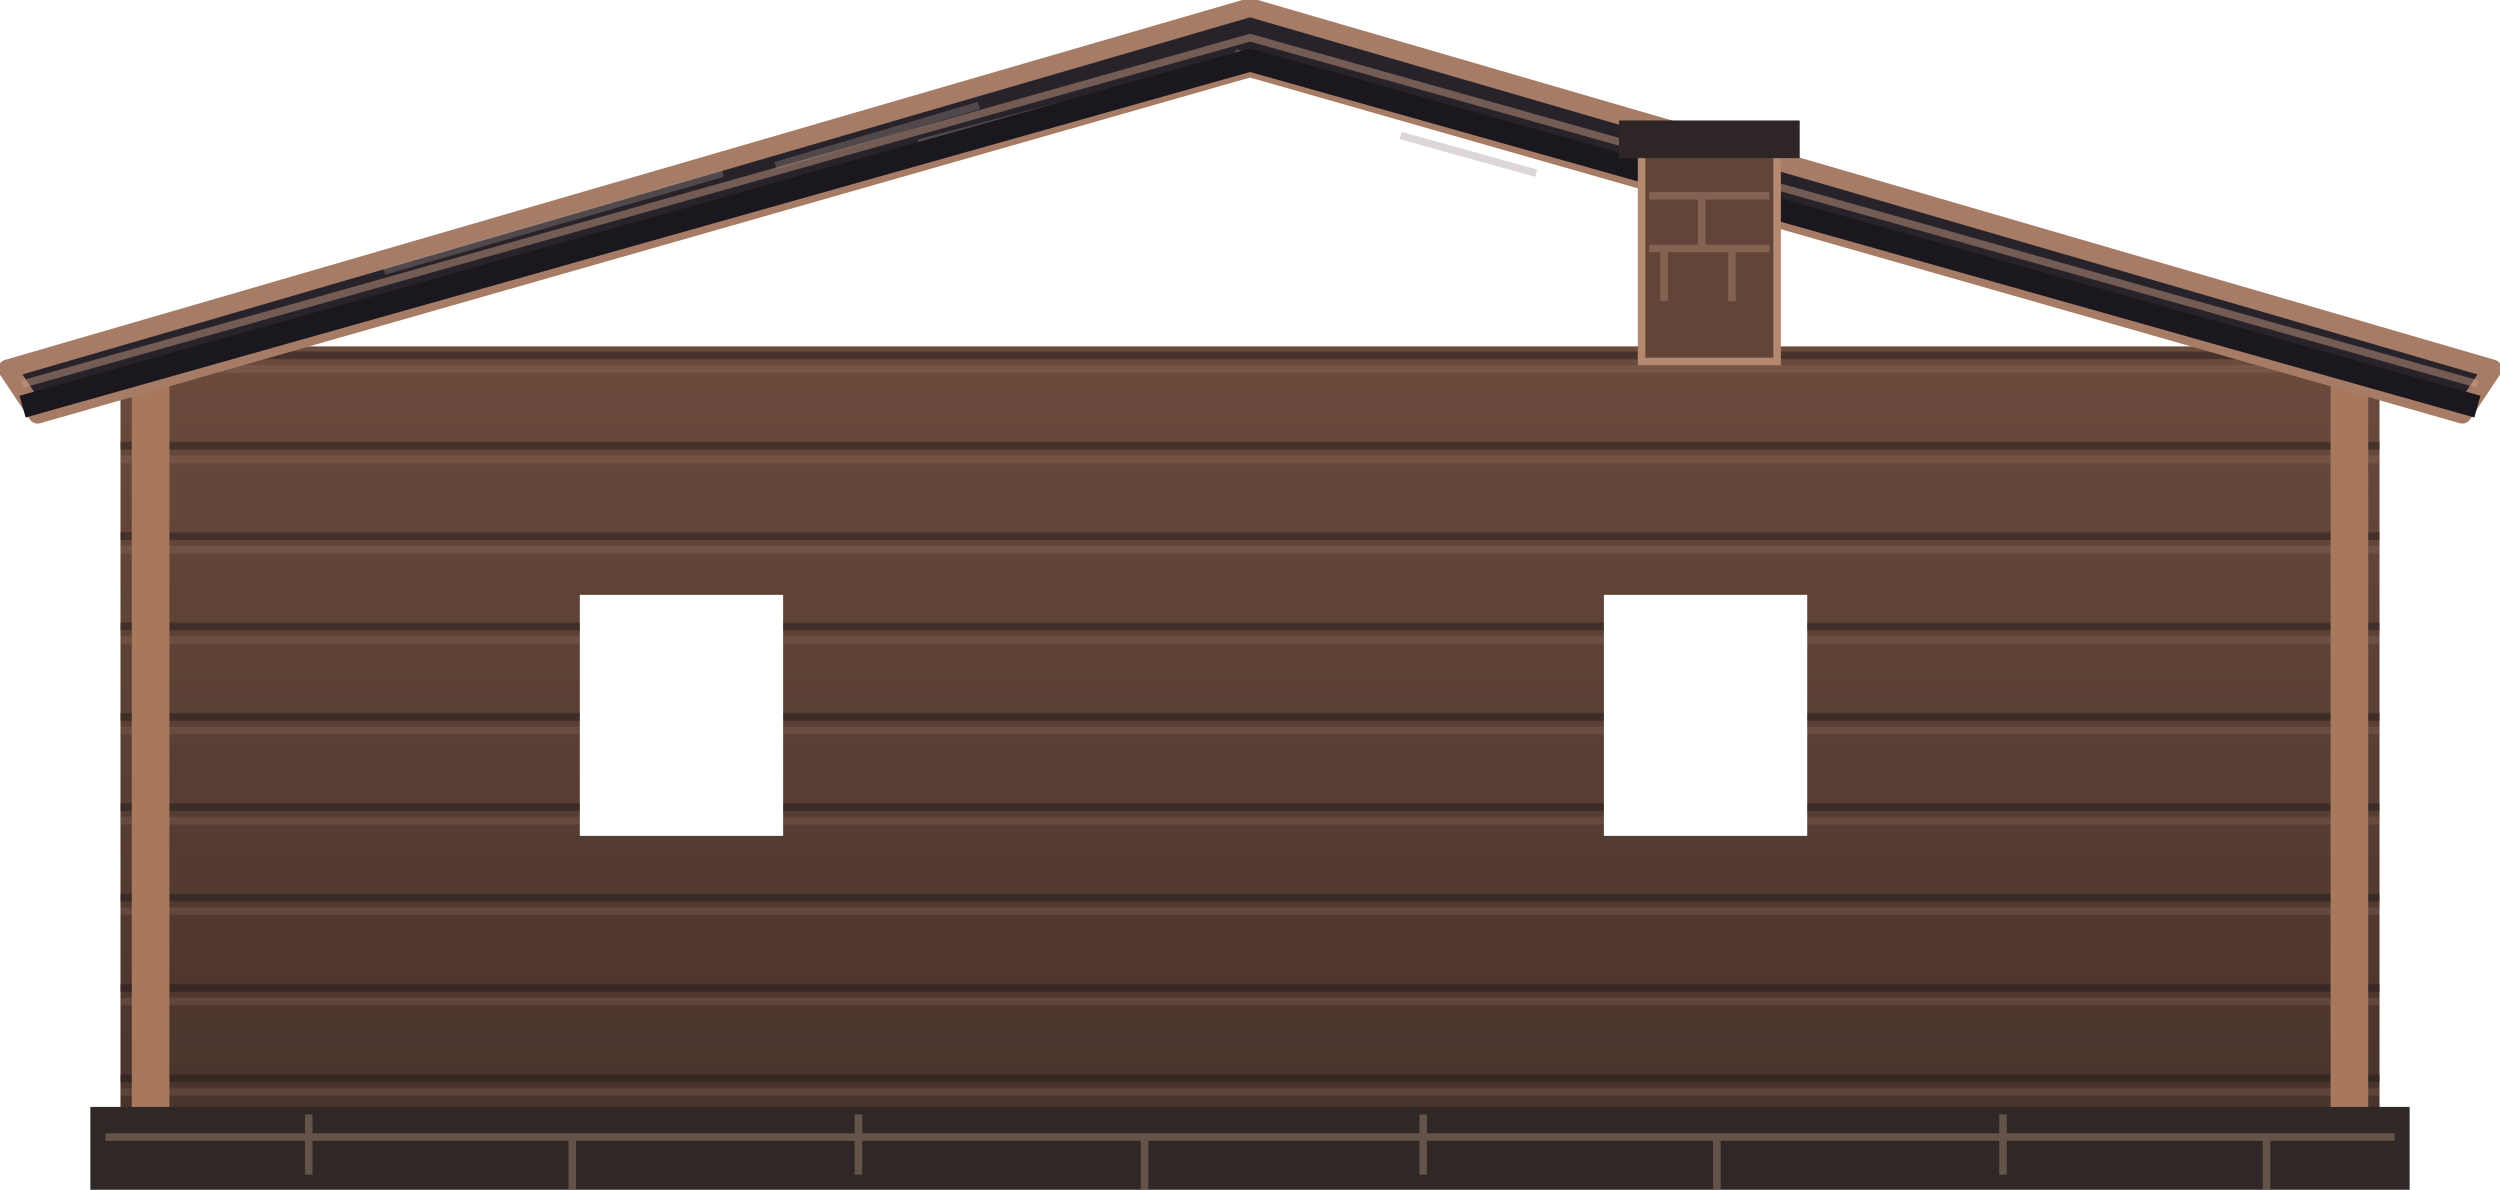
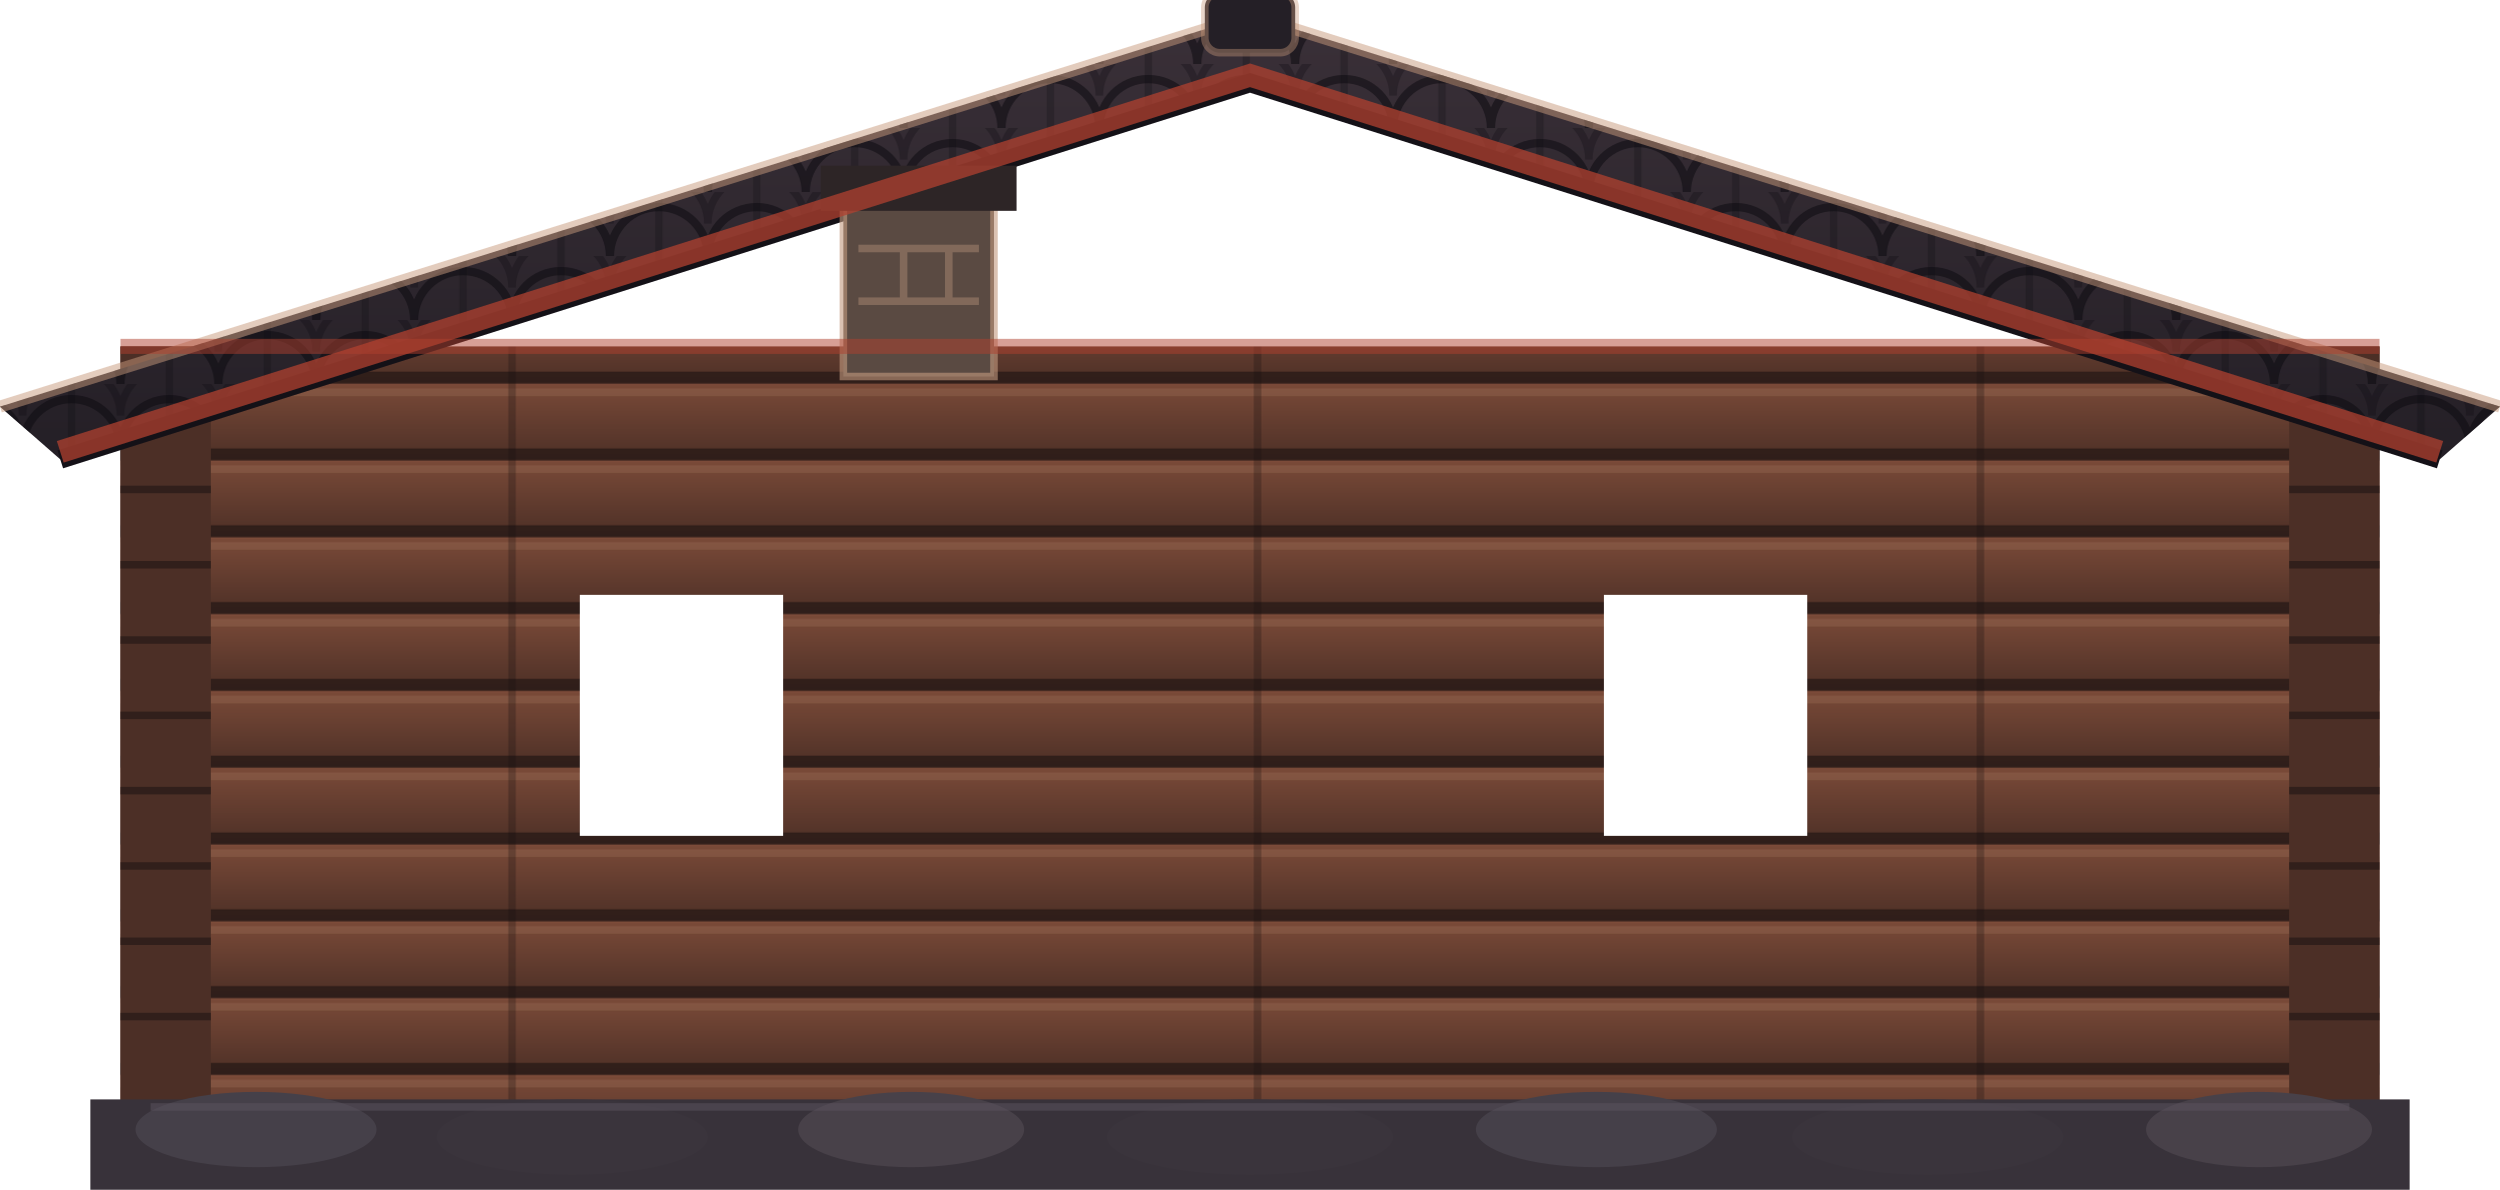
<svg xmlns="http://www.w3.org/2000/svg" width="332" height="158" viewBox="-16 0 332 158">
  <defs>
    <linearGradient id="wall" x2="0" y2="1">
-       <stop stop-color="#6b4b3c" />
-       <stop offset="1" stop-color="#49332c" />
+       <stop stop-color="#7a4a38" />
+       <stop offset="1" stop-color="#4c2f26" />
    </linearGradient>
-     <pattern id="siding" width="30" height="12" patternUnits="userSpaceOnUse">
-       <path d="M0 11.2H30" stroke="#21191a" stroke-opacity=".48" />
-       <path d="M0 1h30" stroke="#ddb092" stroke-opacity=".13" />
+     <linearGradient id="roofg" x2="0" y2="1">
+       <stop stop-color="#3a3038" />
+       <stop offset="1" stop-color="#241f26" />
+     </linearGradient>
+     <pattern id="logs" width="300" height="10.2" patternUnits="userSpaceOnUse">
+       <rect width="300" height="10.2" fill="url(#wall)" />
+       <path d="M0 9.3H300" stroke="#171010" stroke-opacity=".55" stroke-width="1.5" />
+       <path d="M0 1.1H300" stroke="#f0c9a2" stroke-opacity=".10" />
+       <path d="M52 0v10.2M151 0v10.2M247 0v10.2" stroke="#171010" stroke-opacity=".28" stroke-width="1" />
+     </pattern>
+     <pattern id="shingles" width="13" height="8.5" patternUnits="userSpaceOnUse">
+       <path d="M0 8.5a6.5 6.5 0 0 1 13 0" fill="none" stroke="#0e0c11" stroke-opacity=".55" stroke-width="1.1" />
+       <path d="M0 4.2a6.5 6.5 0 0 1 13 0" fill="none" stroke="#0e0c11" stroke-opacity=".3" stroke-width="1" />
+       <path d="M6.5 0v8.5" stroke="#0e0c11" stroke-opacity=".25" />
    </pattern>
    <clipPath id="wall-openings">
      <path clip-rule="evenodd" d="M0 46H300V148H0Z M61 79H88V111H61Z M197 79H224V111H197Z" />
    </clipPath>
+     <clipPath id="roofclip">
+       <path d="M-16 54L150 2L316 54L308 61L150 11L-8 61Z" />
+     </clipPath>
  </defs>
-   <g id="siding" clip-path="url(#wall-openings)">
-     <path d="M0 46H300V148H0Z" fill="url(#wall)" />
-     <path d="M0 46H300V148H0Z" fill="url(#siding)" />
-     <path d="M4 46V148M296 46V148" stroke="#a7785c" stroke-width="5" />
+   <g clip-path="url(#wall-openings)">
+     <rect x="0" y="46" width="300" height="102" fill="url(#logs)" />
+     <g id="corners">
+       <rect x="-1" y="45" width="13" height="104" rx="3" fill="#4c2f26" />
+       <rect x="288" y="45" width="13" height="104" rx="3" fill="#4c2f26" />
+       <path d="M-1 55h13M-1 65h13M-1 75h13M-1 85h13M-1 95h13M-1 105h13M-1 115h13M-1 125h13M-1 135h13M288 55h13M288 65h13M288 75h13M288 85h13M288 95h13M288 105h13M288 115h13M288 125h13M288 135h13" stroke="#171010" stroke-opacity=".5" />
+     </g>
  </g>
  <g id="foundation">
-     <path d="M-4 147H304V158H-4Z" fill="#302827" />
-     <path d="M-2 151h304M25 148v8m35-5v7m38-10v8m38-5v7m37-10v8m39-5v7m38-10v8m35-5v7" stroke="#806a5b" stroke-opacity=".65" />
+     <rect x="-4" y="146" width="308" height="12" fill="#38323a" />
+     <ellipse cx="18" cy="150" rx="16" ry="5" fill="#454049" />
+     <ellipse cx="60" cy="151" rx="18" ry="5" fill="#3a343c" />
+     <ellipse cx="105" cy="150" rx="15" ry="5" fill="#484149" />
+     <ellipse cx="150" cy="151" rx="19" ry="5" fill="#3a343c" />
+     <ellipse cx="196" cy="150" rx="16" ry="5" fill="#454049" />
+     <ellipse cx="240" cy="151" rx="18" ry="5" fill="#3a343c" />
+     <ellipse cx="284" cy="150" rx="15" ry="5" fill="#484149" />
+     <path d="M4 147h292" stroke="#5c5560" stroke-opacity=".5" />
  </g>
  <g id="roof">
-     <path d="M-15 49L150 1L315 49L311 55L150 9L-11 55Z" fill="#28232a" stroke="#a67c67" stroke-width="2.5" stroke-linejoin="round" />
-     <path d="M-13 51L150 5L313 51" fill="none" stroke="#d1a087" stroke-opacity=".45" stroke-width="1" />
-     <path d="M35 36l45-13m7-1l27-8m34-7l39 11m8 2l45 13m-134-14l19-5m45 4l18 5" stroke="#9b8d89" stroke-opacity=".35" stroke-width="1" />
-     <path d="M-13 54L150 8L313 54" fill="none" stroke="#1a171e" stroke-width="3" />
+     <path d="M-16 54L150 2L316 54L308 61L150 11L-8 61Z" fill="url(#roofg)" />
+     <path d="M-16 54L150 2L316 54L308 61L150 11L-8 61Z" fill="url(#shingles)" />
+     <path d="M-16 54L150 2L316 54" fill="none" stroke="#c99a7c" stroke-opacity=".5" stroke-width="1.6" />
+     <path d="M-8 61L150 11L308 61" fill="none" stroke="#141117" stroke-width="2.5" />
+     <rect x="144" y="-1" width="12" height="8" rx="2" fill="#241f26" stroke="#c99a7c" stroke-opacity=".4" />
  </g>
  <g id="chimney">
-     <path d="M202 19h18v29h-18Z" fill="#624439" stroke="#b48970" />
-     <path d="M199 16h24v5h-24Z" fill="#2d2526" />
-     <path d="M203 26h16m-16 7h16m-9-7v7m-5 0v7m9-7v7" stroke="#c39a7f" stroke-opacity=".35" />
+     <path d="M96 26h20v24h-20Z" fill="#5a4a42" stroke="#c39a7f" stroke-opacity=".6" />
+     <path d="M93 22h26v6h-26Z" fill="#2d2526" />
+     <path d="M98 33h16M98 40h16M104 33v7M110 33v7" stroke="#e0b393" stroke-opacity=".3" />
+   </g>
+   <g id="trim">
+     <path d="M-8 60L150 10L308 60" fill="none" stroke="#b0402f" stroke-opacity=".75" stroke-width="3" />
+     <path d="M0 46h300" stroke="#b0402f" stroke-opacity=".5" stroke-width="2" />
  </g>
</svg>
